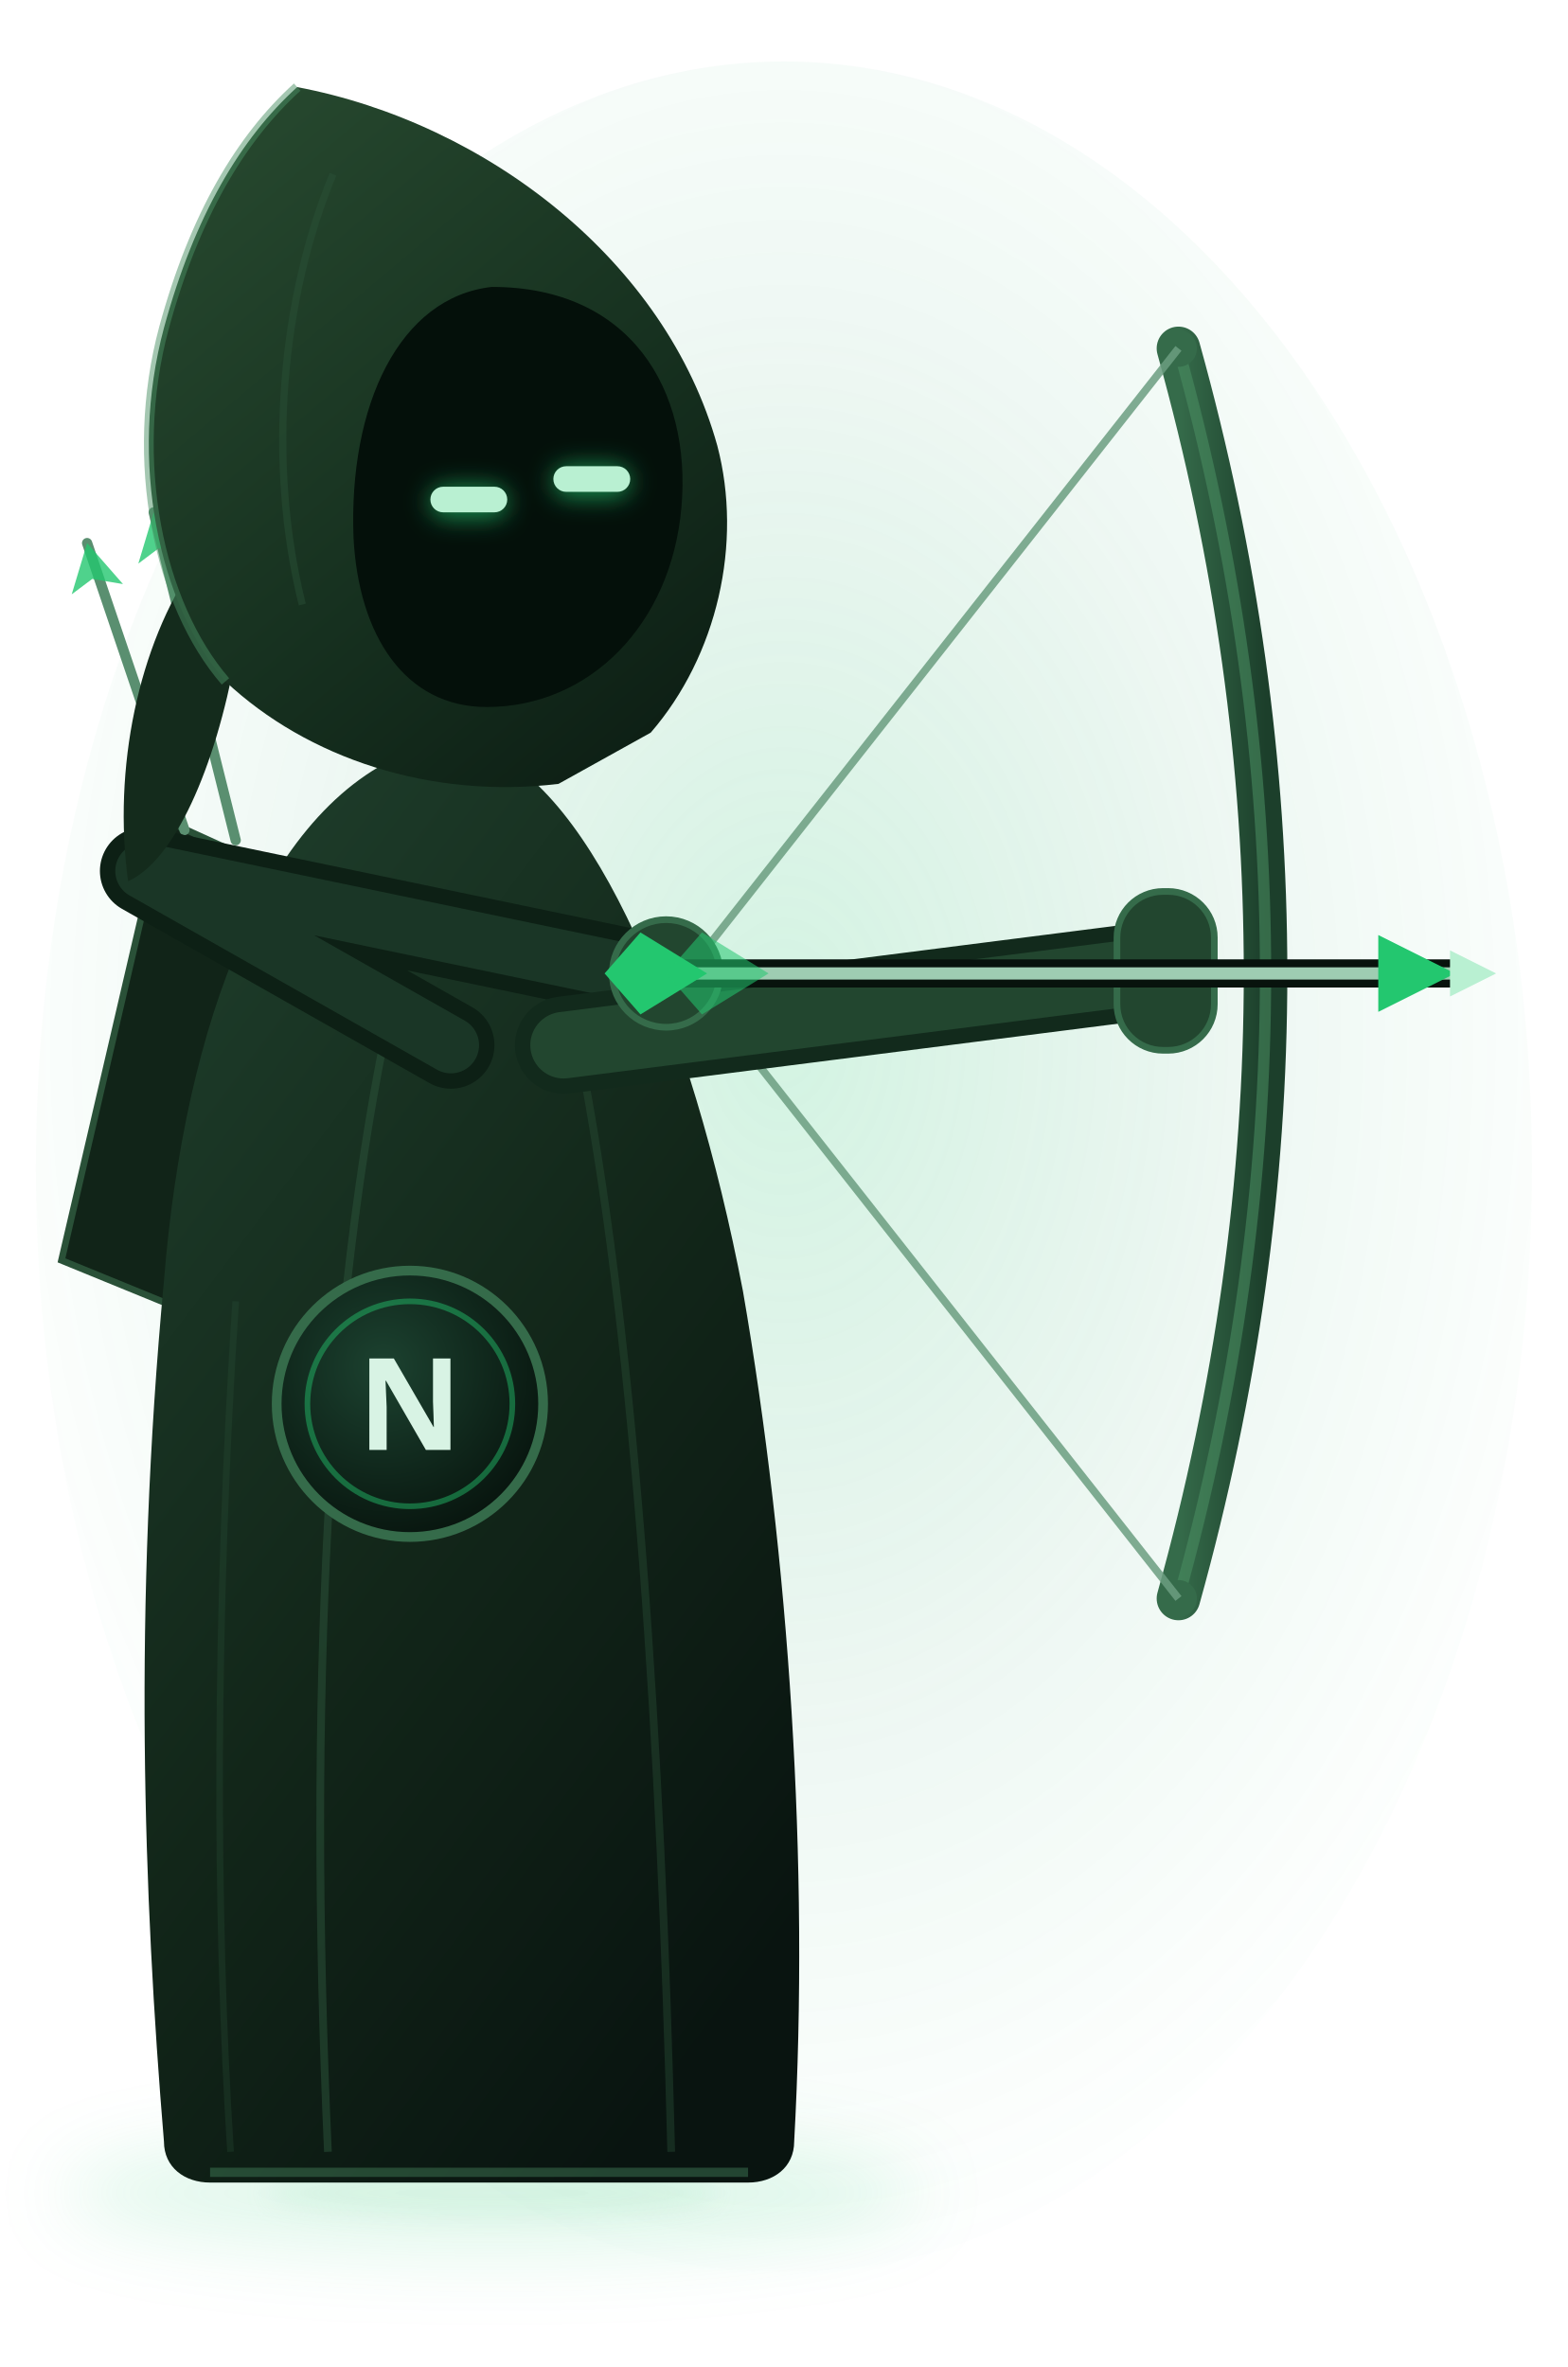
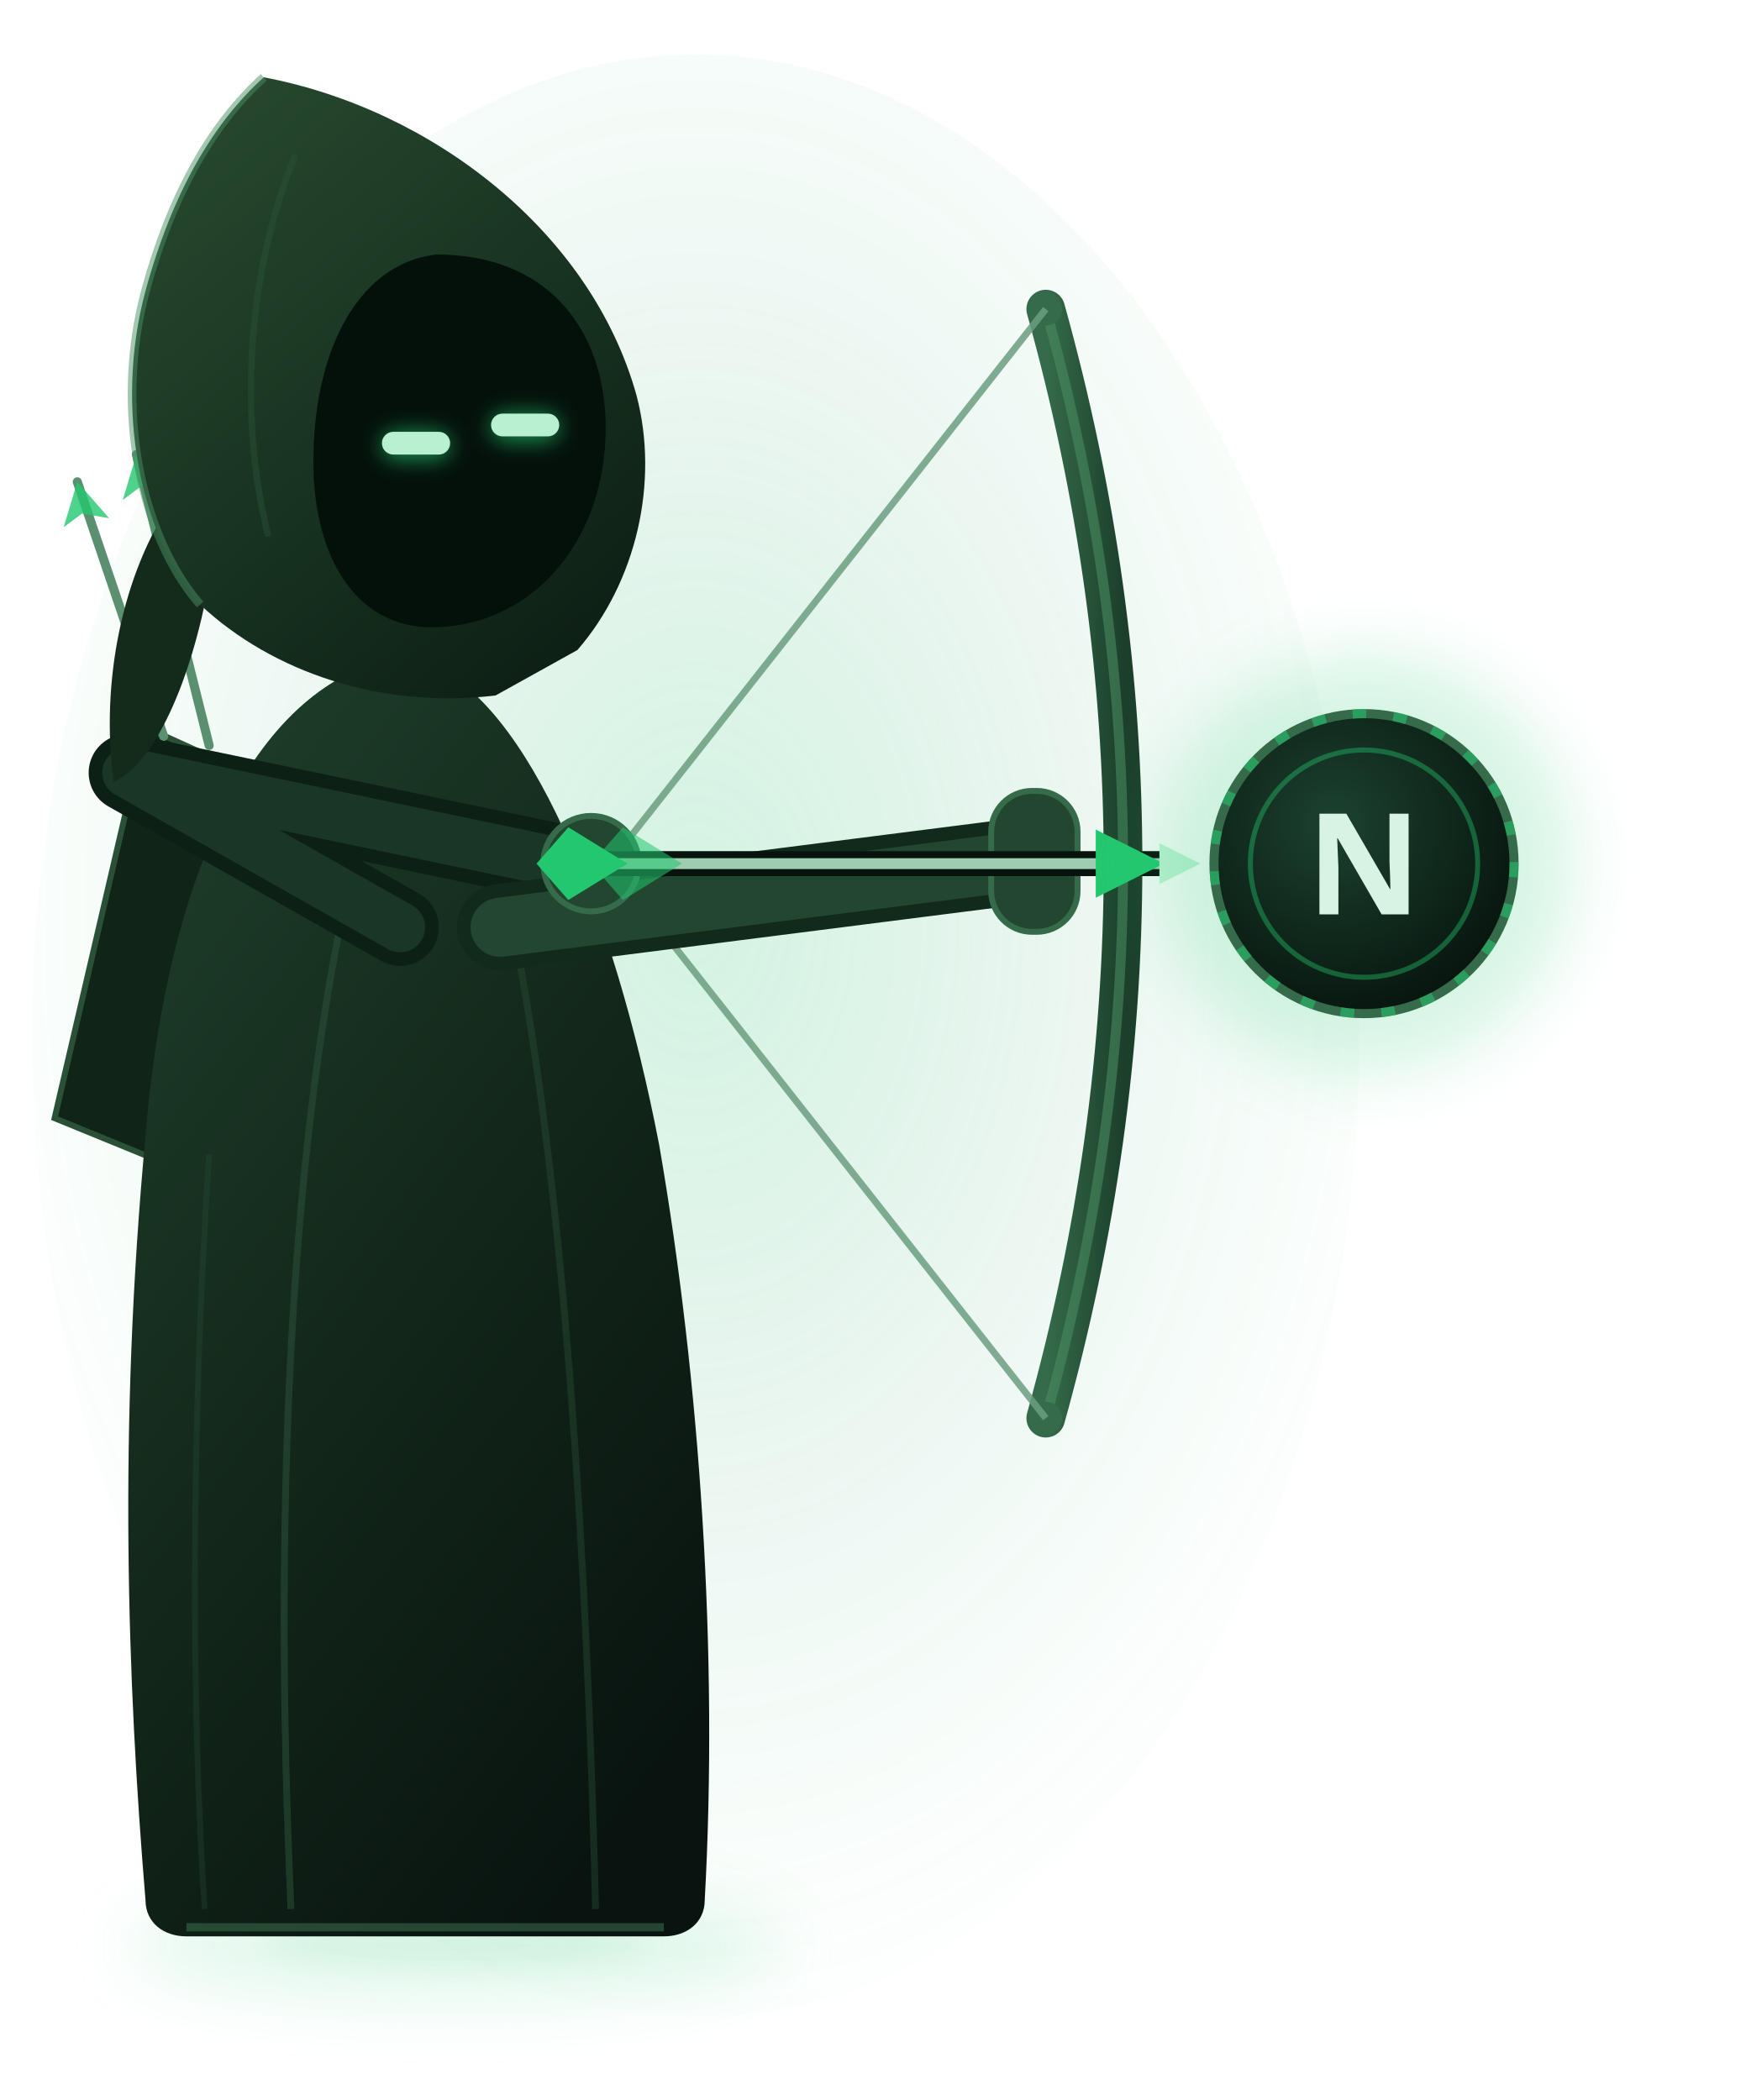
- <svg xmlns="http://www.w3.org/2000/svg" viewBox="116 102 306 462" fill="none" role="img" aria-label="Hooded archer drawing a bow, the None mascot">
+ <svg xmlns="http://www.w3.org/2000/svg" viewBox="116 102 384 462" fill="none" role="img" aria-label="Hooded archer drawing a bow, the None mascot">
  <defs>
    <radialGradient id="aura" cx="50%" cy="44%" r="58%">
      <stop offset="0%" stop-color="#23c76f" stop-opacity="0.20" />
      <stop offset="55%" stop-color="#149657" stop-opacity="0.07" />
      <stop offset="100%" stop-color="#23c76f" stop-opacity="0" />
    </radialGradient>
    <linearGradient id="cloak" x1="0.1" y1="0" x2="0.7" y2="1">
      <stop offset="0%" stop-color="#1f3f2c" />
      <stop offset="55%" stop-color="#122619" />
      <stop offset="100%" stop-color="#091410" />
    </linearGradient>
    <linearGradient id="hood" x1="0.15" y1="0" x2="0.85" y2="1">
      <stop offset="0%" stop-color="#27492f" />
      <stop offset="60%" stop-color="#16301f" />
      <stop offset="100%" stop-color="#0d1e14" />
    </linearGradient>
    <linearGradient id="limb" x1="0" y1="0" x2="1" y2="0">
      <stop offset="0%" stop-color="#356b4a" />
      <stop offset="100%" stop-color="#1c3f2b" />
    </linearGradient>
    <radialGradient id="coin" cx="40%" cy="36%" r="70%">
      <stop offset="0%" stop-color="#1c4230" />
      <stop offset="70%" stop-color="#0d2117" />
      <stop offset="100%" stop-color="#07130d" />
    </radialGradient>
    <filter id="soft" x="-60%" y="-60%" width="220%" height="220%">
      <feGaussianBlur stdDeviation="7" />
    </filter>
    <filter id="tiny" x="-60%" y="-60%" width="220%" height="220%">
      <feGaussianBlur stdDeviation="2.4" />
    </filter>
  </defs>
  <style>
    /* one small human touch: an occasional blink. Nothing else moves. */
    @keyframes blink{0%,94%,100%{transform:scaleY(1)}97%{transform:scaleY(.12)}}
    #eyes{transform-box:fill-box;transform-origin:center;animation:blink 7s ease-in-out infinite}
    @media (prefers-reduced-motion:reduce){#eyes{animation:none}}
  </style>
  <ellipse cx="269" cy="330" rx="146" ry="216" fill="url(#aura)" />
-   <ellipse cx="212" cy="530" rx="84" ry="12" fill="#23c76f" opacity="0.13" filter="url(#soft)" />
-   <ellipse cx="212" cy="530" rx="44" ry="5" fill="#86d8a8" opacity="0.15" filter="url(#tiny)" />
+   <ellipse cx="216" cy="530" rx="72" ry="12" fill="#23c76f" opacity="0.13" filter="url(#soft)" />
+   <ellipse cx="216" cy="530" rx="42" ry="5" fill="#86d8a8" opacity="0.15" filter="url(#tiny)" />
  <path d="M346 170 Q380 292 346 414" stroke="url(#limb)" stroke-width="8.5" stroke-linecap="round" fill="none" />
  <path d="M346 170 Q380 292 346 414" stroke="#4a8f63" stroke-width="2.2" stroke-linecap="round" fill="none" opacity="0.55" />
  <circle cx="346" cy="170" r="3.6" fill="#356b4a" />
  <circle cx="346" cy="414" r="3.6" fill="#356b4a" />
  <path d="M346 170 L250 292 L346 414" stroke="#6b9d80" stroke-width="1.5" fill="none" opacity="0.85" />
  <g>
    <path d="M148 262 L128 348 L150 357 L170 272 Z" fill="#112418" stroke="#2a5138" stroke-width="1.3" />
    <g stroke="#5a8f70" stroke-width="2" stroke-linecap="round">
      <path d="M152 264 L133 208" />
      <path d="M162 266 L146 202" />
    </g>
    <g fill="#23c76f" opacity="0.8">
      <path d="M133 208 l-3 10 l4 -3 l6 1 Z" />
      <path d="M146 202 l-3 10 l4 -3 l6 1 Z" />
    </g>
  </g>
  <path d="M198 248            C 168 258, 152 302, 148 352            C 142 416, 144 472, 148 520            C 148 525, 152 528, 157 528            L 262 528            C 267 528, 271 525, 271 520            C 274 466, 270 406, 261 354            C 251 302, 232 256, 210 248 Z" fill="url(#cloak)" />
  <path d="M192 300 C 180 356, 176 434, 180 522" stroke="#2a5138" stroke-width="1.5" fill="none" opacity="0.55" />
  <path d="M230 312 C 240 366, 245 442, 247 522" stroke="#2a5138" stroke-width="1.5" fill="none" opacity="0.4" />
  <path d="M162 356 C 158 416, 158 476, 161 522" stroke="#2a5138" stroke-width="1.3" fill="none" opacity="0.28" />
  <path d="M157 526 L262 526" stroke="#4a8f63" stroke-width="1.8" opacity="0.4" />
  <path d="M204 306 L144 272 L240 292" stroke="#0d2015" stroke-width="17" stroke-linecap="round" stroke-linejoin="round" fill="none" />
  <path d="M204 306 L144 272 L240 292" stroke="#1a3626" stroke-width="11" stroke-linecap="round" stroke-linejoin="round" fill="none" />
  <path d="M226 306 L336 292" stroke="#122a1c" stroke-width="19" stroke-linecap="round" fill="none" />
  <path d="M226 306 L336 292" stroke="#22462f" stroke-width="13" stroke-linecap="round" fill="none" />
  <rect x="334" y="276" width="19" height="31" rx="9" fill="#22462f" stroke="#356b4a" stroke-width="1.3" />
  <path d="M154 212 C 143 228, 138 252, 141 274 C 150 270, 158 252, 162 230 Z" fill="#142b1c" />
  <path d="M174 119            C 211 126, 246 153, 256 189            C 261 208, 256 230, 243 245            L 225 255            C 200 258, 176 250, 160 235            C 147 220, 141 192, 148 166            C 154 144, 163 129, 174 119 Z" fill="url(#hood)" />
  <path d="M174 119 C 163 129, 154 144, 148 166 C 141 192, 147 220, 160 235" stroke="#4a8f63" stroke-width="1.9" fill="none" opacity="0.5" />
  <path d="M181 136 C 171 160, 168 192, 175 220" stroke="#2a5138" stroke-width="1.4" fill="none" opacity="0.45" />
  <path d="M212 158            C 239 158, 251 178, 249 201            C 247 224, 231 240, 211 240            C 195 240, 186 226, 185 207            C 184 181, 194 160, 212 158 Z" fill="#04100a" />
  <g filter="url(#tiny)" opacity="0.7">
    <rect x="200" y="197" width="15" height="6" rx="3" fill="#23c76f" />
    <rect x="224" y="193" width="15" height="6" rx="3" fill="#23c76f" />
  </g>
  <g id="eyes">
    <rect x="200" y="197" width="15" height="5" rx="2.5" fill="#b9f0d2" />
    <rect x="224" y="193" width="15" height="5" rx="2.5" fill="#b9f0d2" />
  </g>
  <circle cx="246" cy="292" r="10.5" fill="#22462f" stroke="#356b4a" stroke-width="1.3" />
-   <line x1="240" y1="292" x2="400" y2="292" stroke="#08130d" stroke-width="5.5" stroke-linecap="round" />
-   <line x1="240" y1="292" x2="400" y2="292" stroke="#9ecdb2" stroke-width="2.4" stroke-linecap="round" />
-   <path d="M400 292 l-15 -7.5 l0 15 Z" fill="#23c76f" />
-   <path d="M408 292 l-9 -4.5 l0 9 Z" fill="#b9f0d2" />
+   <line x1="240" y1="292" x2="372" y2="292" stroke="#08130d" stroke-width="5.5" stroke-linecap="round" />
+   <line x1="240" y1="292" x2="372" y2="292" stroke="#9ecdb2" stroke-width="2.4" stroke-linecap="round" />
+   <path d="M372 292 l-15 -7.5 l0 15 Z" fill="#23c76f" />
+   <path d="M380 292 l-9 -4.5 l0 9 Z" fill="#b9f0d2" />
  <g fill="#23c76f">
    <path d="M254 292 l-13 -8 l-7 8 l7 8 Z" />
    <path d="M266 292 l-13 -8 l-7 8 l7 8 Z" opacity="0.55" />
  </g>
-   <circle cx="196" cy="376" r="26" fill="url(#coin)" stroke="#356b4a" stroke-width="1.9" />
-   <circle cx="196" cy="376" r="20" fill="none" stroke="#23c76f" stroke-width="1.1" opacity="0.45" />
-   <text x="196" y="376" dy="0.36em" text-anchor="middle" font-family="'Space Grotesk', Geist, ui-sans-serif, sans-serif" font-weight="700" font-size="25" fill="#d8f3e4">N</text>
+   <circle cx="416" cy="292" r="46" fill="#23c76f" opacity="0.18" filter="url(#soft)" />
+   <circle cx="416" cy="292" r="33" fill="url(#coin)" stroke="#356b4a" stroke-width="2" />
+   <circle cx="416" cy="292" r="33" fill="none" stroke="#23c76f" stroke-width="2" stroke-dasharray="3 6" opacity="0.55" />
+   <circle cx="416" cy="292" r="25" fill="none" stroke="#23c76f" stroke-width="1.1" opacity="0.4" />
+   <text x="416" y="292" dy="0.36em" text-anchor="middle" font-family="'Space Grotesk', Geist, ui-sans-serif, sans-serif" font-weight="700" font-size="31" fill="#d8f3e4">N</text>
</svg>
